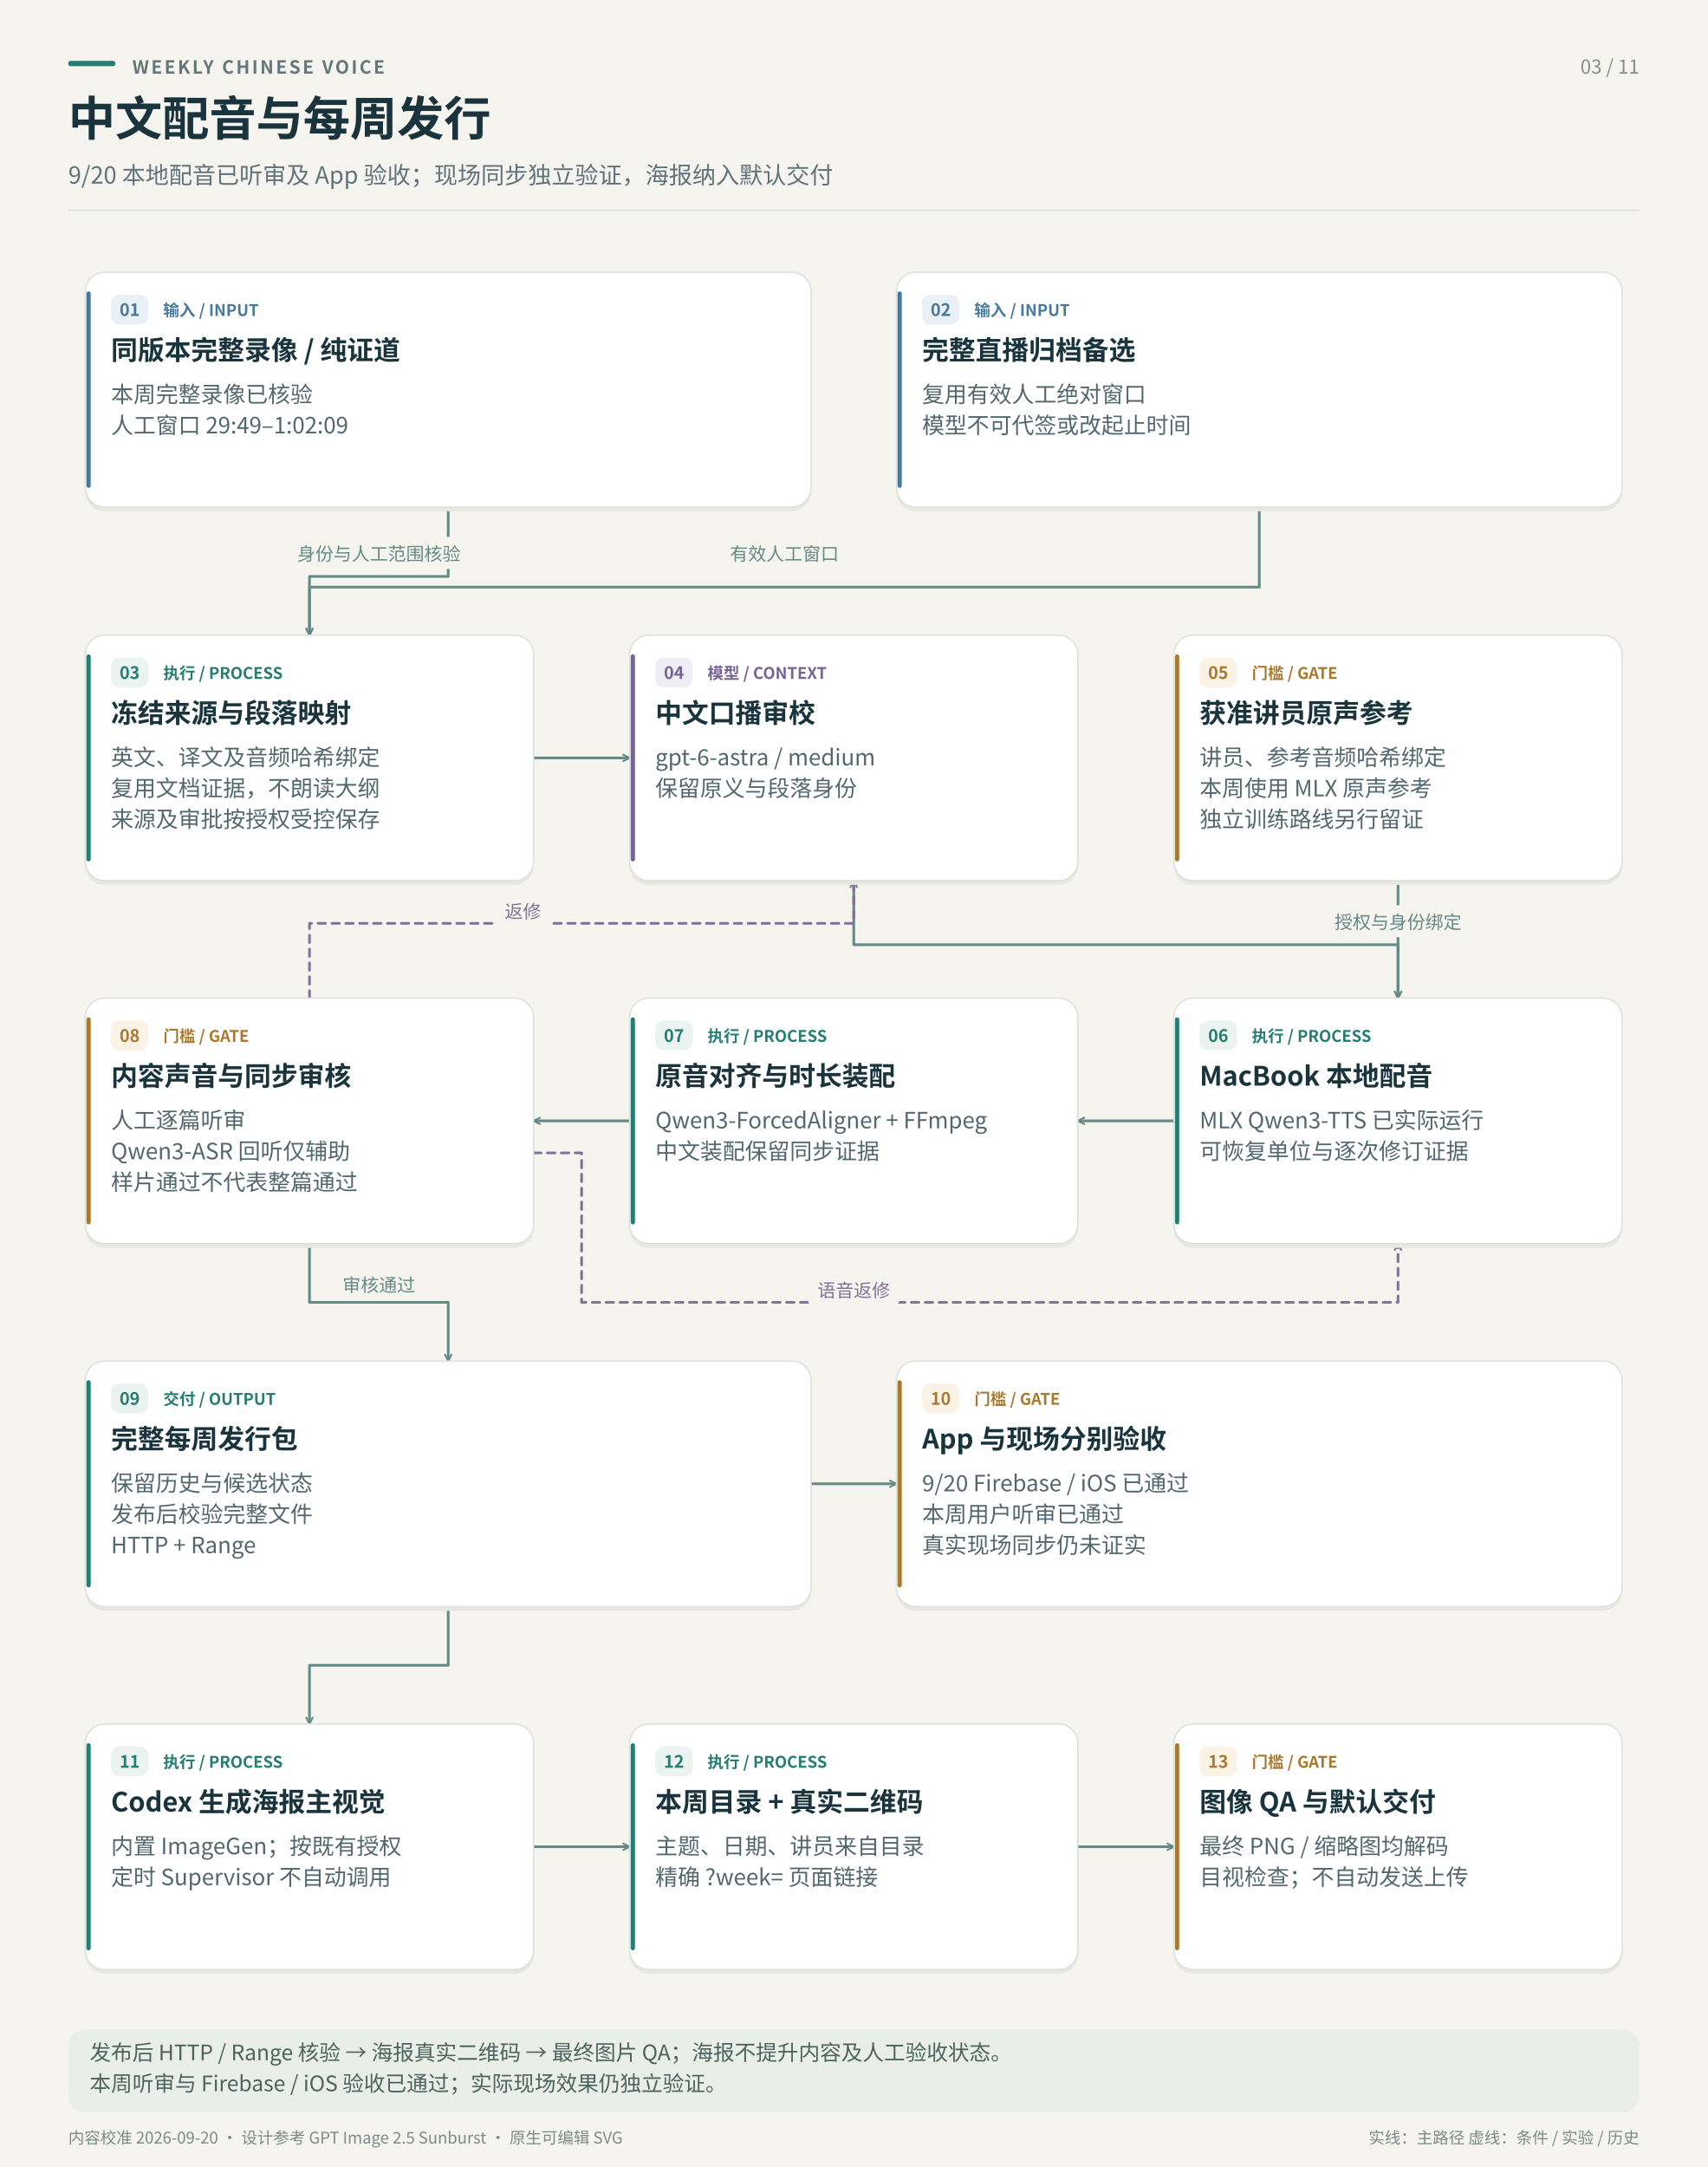
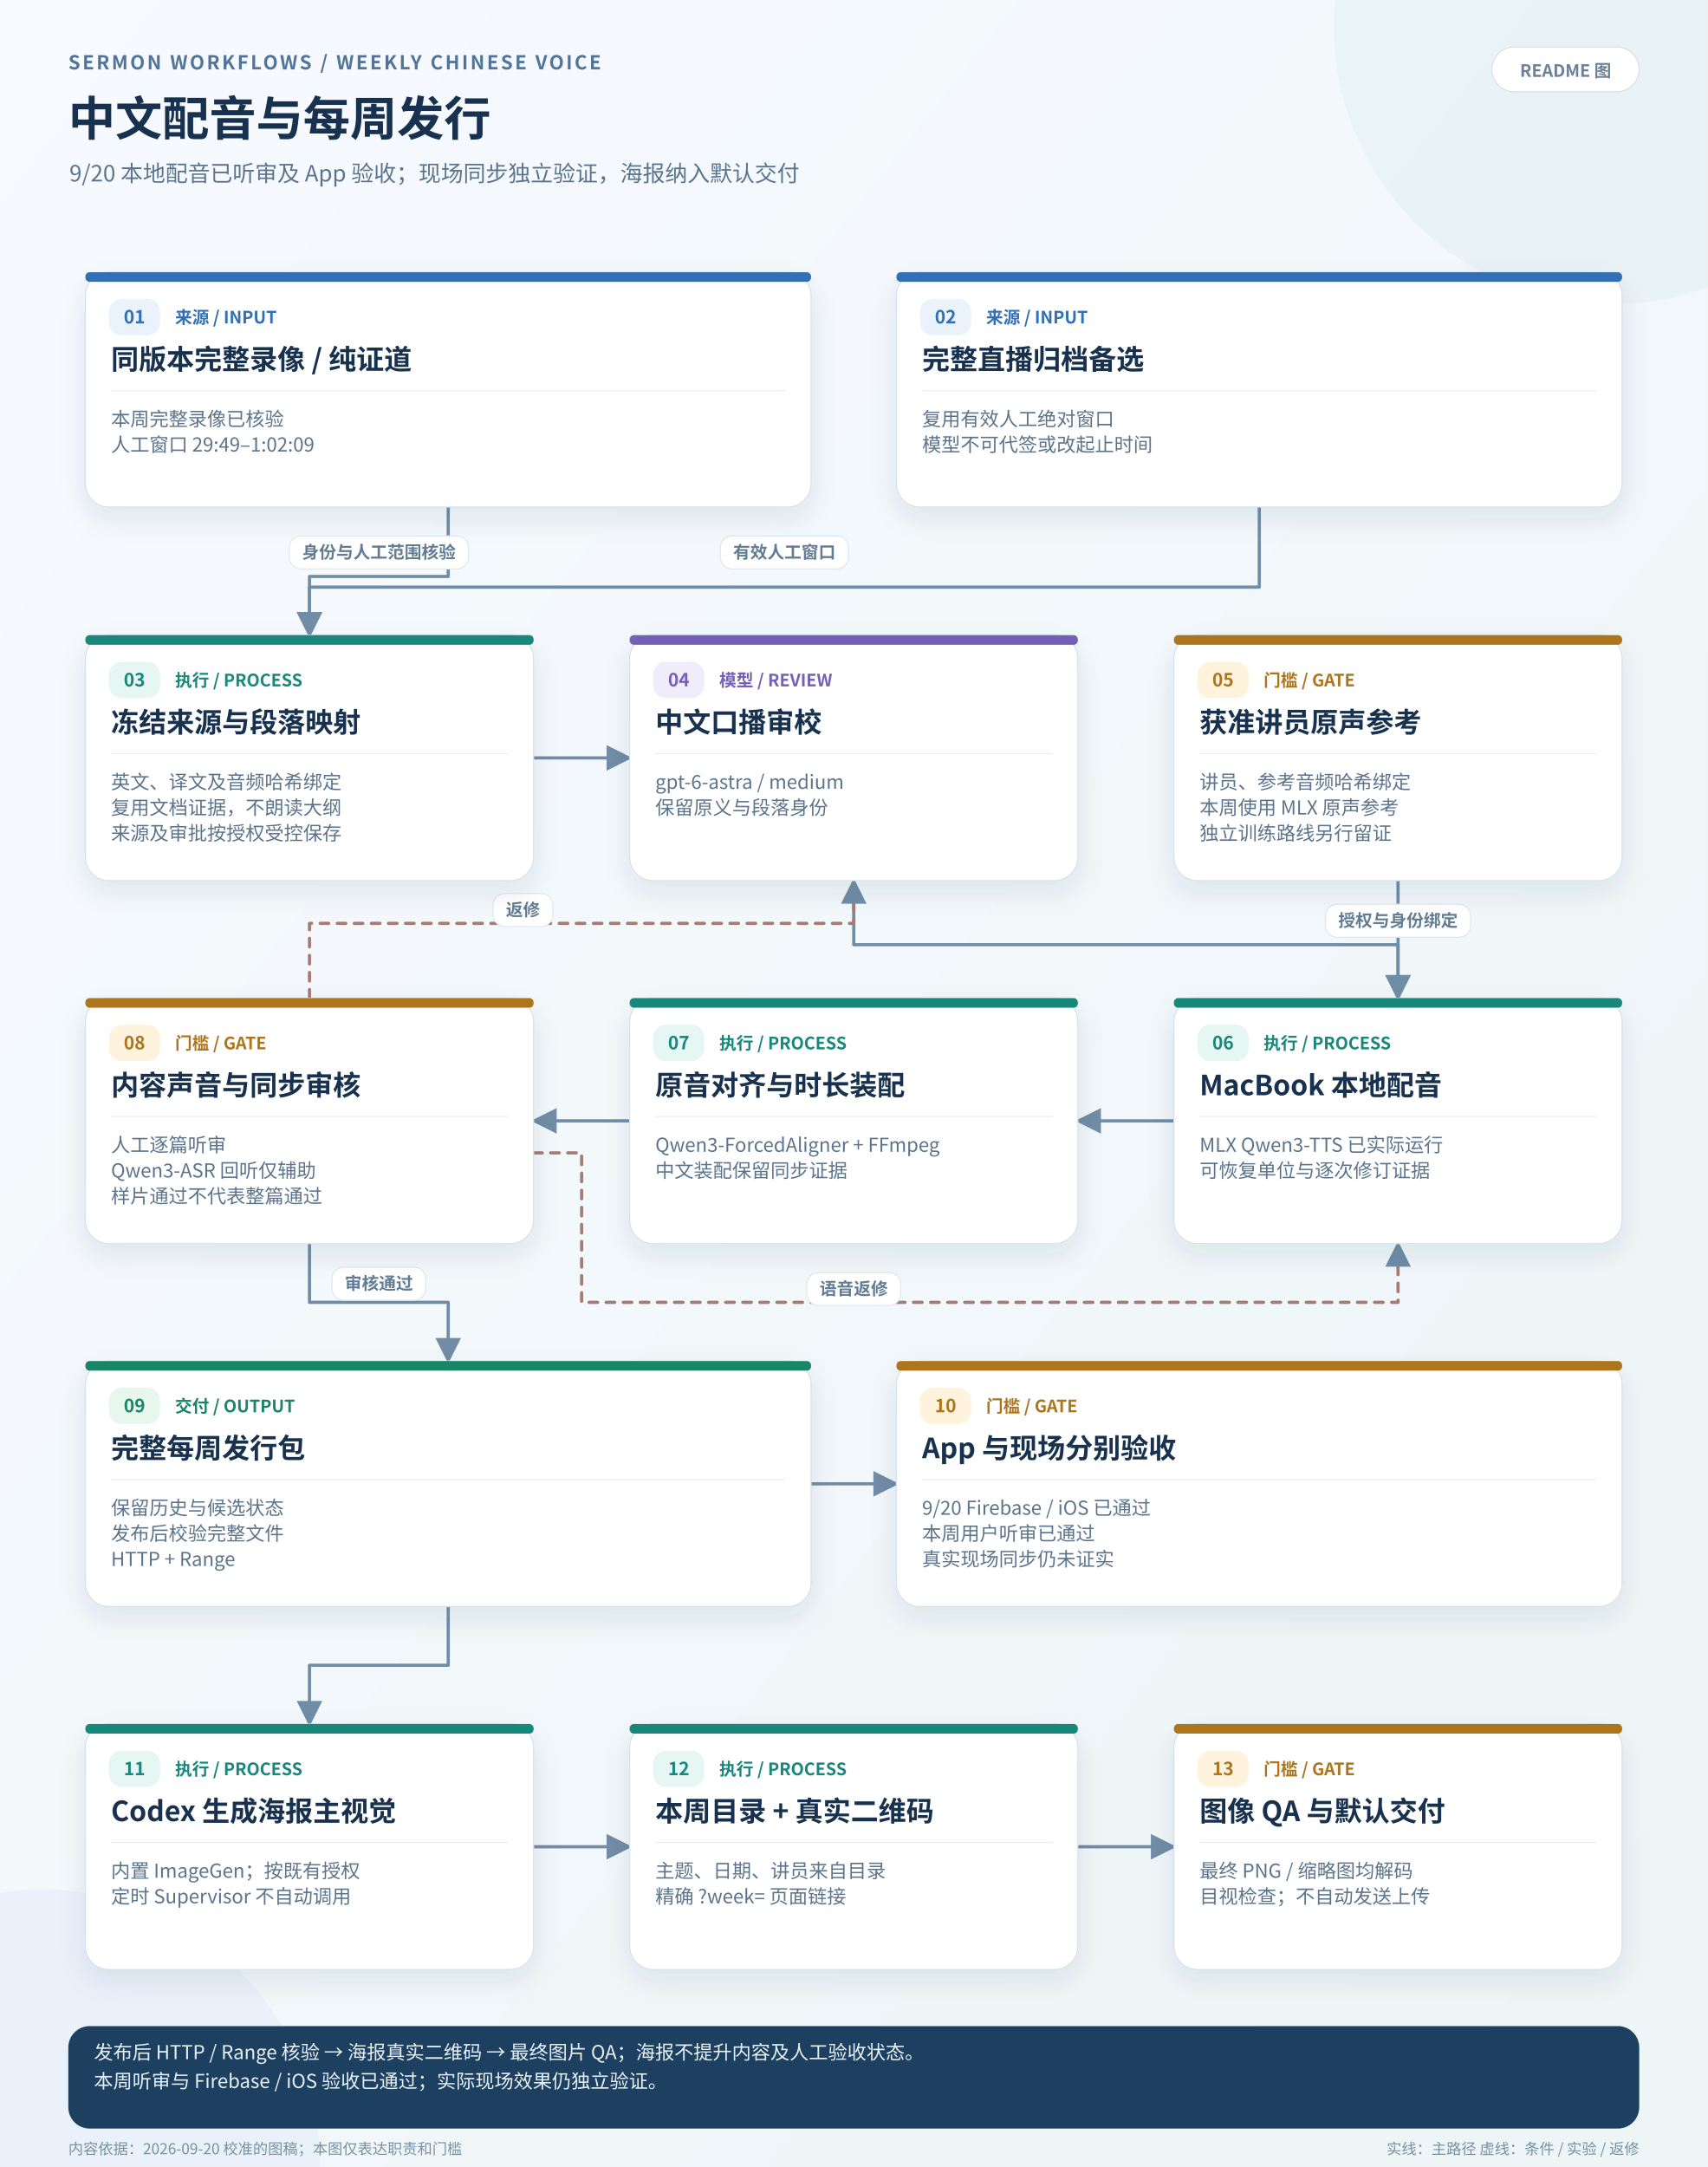
- <svg xmlns="http://www.w3.org/2000/svg" width="1600" height="2030" viewBox="0 0 1600 2030" role="img" aria-labelledby="title desc">
-   <style>text{font-family:"PingFang SC","Noto Sans CJK SC","Microsoft YaHei",Arial,sans-serif;} text{font-variant-ligatures:none}</style>
+ <svg xmlns="http://www.w3.org/2000/svg" width="1600" height="2030" viewBox="0 0 1600 2030" role="img" aria-labelledby="title description">
  <defs>
-     <marker id="arrow" markerWidth="8" markerHeight="8" refX="7" refY="4" orient="auto-start-reverse" markerUnits="userSpaceOnUse">
-       <path d="M1 1 L7 4 L1 7" fill="none" stroke="context-stroke" stroke-width="1.7" stroke-linecap="round" stroke-linejoin="round" />
+     <linearGradient id="canvas" x1="0" y1="0" x2="1" y2="1">
+       <stop offset="0" stop-color="#f7faff" />
+       <stop offset="1" stop-color="#edf5f6" />
+     </linearGradient>
+     <filter id="card-shadow" x="-15%" y="-25%" width="130%" height="155%">
+       <feDropShadow dx="0" dy="10" stdDeviation="12" flood-color="#173452" flood-opacity="0.10" />
+     </filter>
+     <marker id="arrow" viewBox="0 0 10 10" refX="9" refY="5" markerWidth="8" markerHeight="8" orient="auto">
+       <path d="M0 0 L10 5 L0 10 Z" fill="#718da5" />
    </marker>
  </defs>
-   <rect x="0" y="0" width="1600" height="2030" rx="0" fill="#F5F4EF" stroke="none" />
-   <rect x="64" y="57" width="44" height="5" rx="2" fill="#267D72" stroke="none" />
-   <text x="124" y="69" font-size="17" font-weight="600" fill="#64787A" text-anchor="start" letter-spacing="2">WEEKLY CHINESE VOICE</text>
-   <text x="64" y="127" font-size="44" font-weight="650" fill="#19343D" text-anchor="start">中文配音与每周发行</text>
-   <text x="64" y="172" font-size="22" font-weight="400" fill="#60737A" text-anchor="start">9/20 本地配音已听审及 App 验收；现场同步独立验证，海报纳入默认交付</text>
-   <text x="1536" y="69" font-size="18" font-weight="500" fill="#82918F" text-anchor="end">03 / 11</text>
-   <path d="M64 197H1536" stroke="#D8DEDA" stroke-width="1.3" />
-   <path data-edge="samevideo:freeze" d="M420 475 L420 540 L290 540 L290 595" fill="none" stroke="#648A86" stroke-width="2.5" stroke-linecap="round" stroke-linejoin="round" stroke-dasharray="none" marker-end="url(#arrow)" />
-   <rect x="269.5" y="503.0" width="171.0" height="30" rx="6" fill="#F5F4EF" stroke="none" />
-   <text x="355.0" y="525.0" font-size="17" font-weight="500" fill="#648A86" text-anchor="middle">身份与人工范围核验</text>
-   <path data-edge="archive:freeze" d="M1180 475 L1180 550 L290 550 L290 595" fill="none" stroke="#648A86" stroke-width="2.5" stroke-linecap="round" stroke-linejoin="round" stroke-dasharray="none" marker-end="url(#arrow)" />
-   <rect x="675.0" y="503.0" width="120.0" height="30" rx="6" fill="#F5F4EF" stroke="none" />
-   <text x="735.0" y="525.0" font-size="17" font-weight="500" fill="#648A86" text-anchor="middle">有效人工窗口</text>
-   <path data-edge="freeze:script" d="M500 710.0 L590 710.0" fill="none" stroke="#648A86" stroke-width="2.5" stroke-linecap="round" stroke-linejoin="round" stroke-dasharray="none" marker-end="url(#arrow)" />
-   <path data-edge="script:tts" d="M800 825 L800 885 L1310 885 L1310 935" fill="none" stroke="#648A86" stroke-width="2.5" stroke-linecap="round" stroke-linejoin="round" stroke-dasharray="none" marker-end="url(#arrow)" />
-   <path data-edge="speaker:tts" d="M1310.0 825 L1310.0 935" fill="none" stroke="#648A86" stroke-width="2.5" stroke-linecap="round" stroke-linejoin="round" stroke-dasharray="none" marker-end="url(#arrow)" />
-   <rect x="1241.5" y="848.0" width="137.0" height="30" rx="6" fill="#F5F4EF" stroke="none" />
-   <text x="1310.0" y="870.0" font-size="17" font-weight="500" fill="#648A86" text-anchor="middle">授权与身份绑定</text>
-   <path data-edge="tts:align" d="M1100 1050.0 L1010 1050.0" fill="none" stroke="#648A86" stroke-width="2.5" stroke-linecap="round" stroke-linejoin="round" stroke-dasharray="none" marker-end="url(#arrow)" />
-   <path data-edge="align:review" d="M590 1050.0 L500 1050.0" fill="none" stroke="#648A86" stroke-width="2.5" stroke-linecap="round" stroke-linejoin="round" stroke-dasharray="none" marker-end="url(#arrow)" />
-   <path data-edge="review:release" d="M290.0 1165 L290.0 1220.0 L420.0 1220.0 L420.0 1275" fill="none" stroke="#648A86" stroke-width="2.5" stroke-linecap="round" stroke-linejoin="round" stroke-dasharray="none" marker-end="url(#arrow)" />
-   <rect x="312.0" y="1188.0" width="86.0" height="30" rx="6" fill="#F5F4EF" stroke="none" />
-   <text x="355.0" y="1210.0" font-size="17" font-weight="500" fill="#648A86" text-anchor="middle">审核通过</text>
-   <path data-edge="review:script" d="M290 935 L290 865 L800 865 L800 825" fill="none" stroke="#817397" stroke-width="2.5" stroke-linecap="round" stroke-linejoin="round" stroke-dasharray="7 6" marker-end="url(#arrow)" />
-   <rect x="464.0" y="838" width="52.0" height="30" rx="6" fill="#F5F4EF" stroke="none" />
-   <text x="490" y="860" font-size="17" font-weight="500" fill="#817397" text-anchor="middle">返修</text>
-   <path data-edge="review:tts" d="M500 1080 L545 1080 L545 1220 L1310 1220 L1310 1165" fill="none" stroke="#817397" stroke-width="2.5" stroke-linecap="round" stroke-linejoin="round" stroke-dasharray="7 6" marker-end="url(#arrow)" />
-   <rect x="757.0" y="1193" width="86.0" height="30" rx="6" fill="#F5F4EF" stroke="none" />
-   <text x="800" y="1215" font-size="17" font-weight="500" fill="#817397" text-anchor="middle">语音返修</text>
-   <path data-edge="release:field" d="M760 1390.0 L840 1390.0" fill="none" stroke="#648A86" stroke-width="2.5" stroke-linecap="round" stroke-linejoin="round" stroke-dasharray="none" marker-end="url(#arrow)" />
-   <path data-edge="release:poster" d="M420.0 1505 L420.0 1560.0 L290.0 1560.0 L290.0 1615" fill="none" stroke="#648A86" stroke-width="2.5" stroke-linecap="round" stroke-linejoin="round" stroke-dasharray="none" marker-end="url(#arrow)" />
-   <path data-edge="poster:qr" d="M500 1730.0 L590 1730.0" fill="none" stroke="#648A86" stroke-width="2.5" stroke-linecap="round" stroke-linejoin="round" stroke-dasharray="none" marker-end="url(#arrow)" />
-   <path data-edge="qr:posterqa" d="M1010 1730.0 L1100 1730.0" fill="none" stroke="#648A86" stroke-width="2.5" stroke-linecap="round" stroke-linejoin="round" stroke-dasharray="none" marker-end="url(#arrow)" />
+   <style>text{font-family:-apple-system,BlinkMacSystemFont,'PingFang SC','Noto Sans CJK SC','Microsoft YaHei',sans-serif;font-variant-ligatures:none}</style>
+   <rect x="0" y="0" width="1600" height="2030" rx="0" fill="url(#canvas)" stroke="none" />
+   <circle cx="1510" cy="25" r="260" fill="#dcebed" opacity="0.4" />
+   <circle cx="40" cy="2030" r="260" fill="#e2e9fa" opacity="0.45" />
+   <text x="64" y="65" font-size="18" font-weight="700" fill="#51749a" text-anchor="start" letter-spacing="2">SERMON WORKFLOWS  /  WEEKLY CHINESE VOICE</text>
+   <text x="64" y="127" font-size="44" font-weight="750" fill="#17314e" text-anchor="start">中文配音与每周发行</text>
+   <text x="65" y="170" font-size="21" font-weight="400" fill="#5b748e" text-anchor="start">9/20 本地配音已听审及 App 验收；现场同步独立验证，海报纳入默认交付</text>
+   <rect x="1398" y="44" width="138" height="42" rx="21" fill="#ffffff" stroke="#d3e0eb" />
+   <text x="1467" y="72" font-size="16" font-weight="650" fill="#6a8198" text-anchor="middle">README 图</text>
+   <path data-edge="samevideo:freeze" d="M420 475 L420 540 L290 540 L290 595" fill="none" stroke="#718da5" stroke-width="3" stroke-linecap="round" stroke-linejoin="round" stroke-dasharray="none" marker-end="url(#arrow)" />
+   <rect x="271.0" y="502.0" width="168" height="31" rx="11" fill="#ffffff" stroke="#dfe7ed" />
+   <text x="355.0" y="523.0" font-size="16" font-weight="650" fill="#627c93" text-anchor="middle">身份与人工范围核验</text>
+   <path data-edge="archive:freeze" d="M1180 475 L1180 550 L290 550 L290 595" fill="none" stroke="#718da5" stroke-width="3" stroke-linecap="round" stroke-linejoin="round" stroke-dasharray="none" marker-end="url(#arrow)" />
+   <rect x="675.0" y="502.0" width="120" height="31" rx="11" fill="#ffffff" stroke="#dfe7ed" />
+   <text x="735.0" y="523.0" font-size="16" font-weight="650" fill="#627c93" text-anchor="middle">有效人工窗口</text>
+   <path data-edge="freeze:script" d="M500 710.0 L590 710.0" fill="none" stroke="#718da5" stroke-width="3" stroke-linecap="round" stroke-linejoin="round" stroke-dasharray="none" marker-end="url(#arrow)" />
+   <path data-edge="script:tts" d="M800 825 L800 885 L1310 885 L1310 935" fill="none" stroke="#718da5" stroke-width="3" stroke-linecap="round" stroke-linejoin="round" stroke-dasharray="none" marker-end="url(#arrow)" />
+   <path data-edge="speaker:tts" d="M1310.0 825 L1310.0 935" fill="none" stroke="#718da5" stroke-width="3" stroke-linecap="round" stroke-linejoin="round" stroke-dasharray="none" marker-end="url(#arrow)" />
+   <rect x="1242.0" y="847.0" width="136" height="31" rx="11" fill="#ffffff" stroke="#dfe7ed" />
+   <text x="1310.0" y="868.0" font-size="16" font-weight="650" fill="#627c93" text-anchor="middle">授权与身份绑定</text>
+   <path data-edge="tts:align" d="M1100 1050.0 L1010 1050.0" fill="none" stroke="#718da5" stroke-width="3" stroke-linecap="round" stroke-linejoin="round" stroke-dasharray="none" marker-end="url(#arrow)" />
+   <path data-edge="align:review" d="M590 1050.0 L500 1050.0" fill="none" stroke="#718da5" stroke-width="3" stroke-linecap="round" stroke-linejoin="round" stroke-dasharray="none" marker-end="url(#arrow)" />
+   <path data-edge="review:release" d="M290.0 1165 L290.0 1220.0 L420.0 1220.0 L420.0 1275" fill="none" stroke="#718da5" stroke-width="3" stroke-linecap="round" stroke-linejoin="round" stroke-dasharray="none" marker-end="url(#arrow)" />
+   <rect x="311.0" y="1187.0" width="88" height="31" rx="11" fill="#ffffff" stroke="#dfe7ed" />
+   <text x="355.0" y="1208.0" font-size="16" font-weight="650" fill="#627c93" text-anchor="middle">审核通过</text>
+   <path data-edge="review:script" d="M290 935 L290 865 L800 865 L800 825" fill="none" stroke="#a47c74" stroke-width="3" stroke-linecap="round" stroke-linejoin="round" stroke-dasharray="8 8" marker-end="url(#arrow)" />
+   <rect x="462.0" y="837" width="56" height="31" rx="11" fill="#ffffff" stroke="#dfe7ed" />
+   <text x="490" y="858" font-size="16" font-weight="650" fill="#627c93" text-anchor="middle">返修</text>
+   <path data-edge="review:tts" d="M500 1080 L545 1080 L545 1220 L1310 1220 L1310 1165" fill="none" stroke="#a47c74" stroke-width="3" stroke-linecap="round" stroke-linejoin="round" stroke-dasharray="8 8" marker-end="url(#arrow)" />
+   <rect x="756.0" y="1192" width="88" height="31" rx="11" fill="#ffffff" stroke="#dfe7ed" />
+   <text x="800" y="1213" font-size="16" font-weight="650" fill="#627c93" text-anchor="middle">语音返修</text>
+   <path data-edge="release:field" d="M760 1390.0 L840 1390.0" fill="none" stroke="#718da5" stroke-width="3" stroke-linecap="round" stroke-linejoin="round" stroke-dasharray="none" marker-end="url(#arrow)" />
+   <path data-edge="release:poster" d="M420.0 1505 L420.0 1560.0 L290.0 1560.0 L290.0 1615" fill="none" stroke="#718da5" stroke-width="3" stroke-linecap="round" stroke-linejoin="round" stroke-dasharray="none" marker-end="url(#arrow)" />
+   <path data-edge="poster:qr" d="M500 1730.0 L590 1730.0" fill="none" stroke="#718da5" stroke-width="3" stroke-linecap="round" stroke-linejoin="round" stroke-dasharray="none" marker-end="url(#arrow)" />
+   <path data-edge="qr:posterqa" d="M1010 1730.0 L1100 1730.0" fill="none" stroke="#718da5" stroke-width="3" stroke-linecap="round" stroke-linejoin="round" stroke-dasharray="none" marker-end="url(#arrow)" />
  <g id="node-samevideo" data-node="samevideo">
-     <rect x="80" y="259" width="680" height="220" rx="18" fill="#E7E8E2" stroke="none" />
-     <rect x="80" y="255" width="680" height="220" rx="18" fill="#FFFFFF" stroke="#DAE0DC" stroke-width="1.25" stroke-dasharray="none" />
-     <rect x="81" y="273" width="4" height="184" rx="2" fill="#46799B" stroke="none" />
-     <rect x="104" y="276" width="35" height="28" rx="8" fill="#EAF1F6" stroke="none" />
-     <text x="121.5" y="296" font-size="16" font-weight="700" fill="#46799B" text-anchor="middle" data-box="104,276,35,28">01</text>
-     <text x="153" y="296" font-size="15" font-weight="600" fill="#46799B" text-anchor="start" data-box="148,273,592,35">输入 / INPUT</text>
-     <text x="104" y="337" font-size="25" font-weight="650" fill="#19343D" text-anchor="start" data-box="100,310,640,152">同版本完整录像 / 纯证道</text>
-     <text x="104" y="377" font-size="21" font-weight="400" fill="#52676E" text-anchor="start" data-box="100,310,640,152">本周完整录像已核验</text>
-     <text x="104" y="406" font-size="21" font-weight="400" fill="#52676E" text-anchor="start" data-box="100,310,640,152">人工窗口 29:49–1:02:09</text>
+     <rect x="80" y="255" width="680" height="220" rx="22" fill="#ffffff" stroke="#d4e0ea" filter="url(#card-shadow)" />
+     <rect x="80" y="255" width="680" height="9" rx="4" fill="#326fb4" stroke="none" />
+     <rect x="102" y="280" width="48" height="34" rx="12" fill="#eaf2fc" stroke="none" />
+     <text x="126" y="303" font-size="17" font-weight="750" fill="#326fb4" text-anchor="middle">01</text>
+     <text x="164" y="303" font-size="16" font-weight="700" fill="#326fb4" text-anchor="start">来源 / INPUT</text>
+     <text x="104" y="346" font-size="26" font-weight="700" fill="#17314e" text-anchor="start">同版本完整录像 / 纯证道</text>
+     <path d="M104 366H736" stroke="#e6edf3" />
+     <text x="104" y="399" font-size="18" font-weight="400" fill="#5b748c" text-anchor="start">本周完整录像已核验</text>
+     <text x="104" y="423" font-size="18" font-weight="400" fill="#5b748c" text-anchor="start">人工窗口 29:49–1:02:09</text>
  </g>
  <g id="node-archive" data-node="archive">
-     <rect x="840" y="259" width="680" height="220" rx="18" fill="#E7E8E2" stroke="none" />
-     <rect x="840" y="255" width="680" height="220" rx="18" fill="#FFFFFF" stroke="#DAE0DC" stroke-width="1.25" stroke-dasharray="none" />
-     <rect x="841" y="273" width="4" height="184" rx="2" fill="#46799B" stroke="none" />
-     <rect x="864" y="276" width="35" height="28" rx="8" fill="#EAF1F6" stroke="none" />
-     <text x="881.5" y="296" font-size="16" font-weight="700" fill="#46799B" text-anchor="middle" data-box="864,276,35,28">02</text>
-     <text x="913" y="296" font-size="15" font-weight="600" fill="#46799B" text-anchor="start" data-box="908,273,592,35">输入 / INPUT</text>
-     <text x="864" y="337" font-size="25" font-weight="650" fill="#19343D" text-anchor="start" data-box="860,310,640,152">完整直播归档备选</text>
-     <text x="864" y="377" font-size="21" font-weight="400" fill="#52676E" text-anchor="start" data-box="860,310,640,152">复用有效人工绝对窗口</text>
-     <text x="864" y="406" font-size="21" font-weight="400" fill="#52676E" text-anchor="start" data-box="860,310,640,152">模型不可代签或改起止时间</text>
+     <rect x="840" y="255" width="680" height="220" rx="22" fill="#ffffff" stroke="#d4e0ea" filter="url(#card-shadow)" />
+     <rect x="840" y="255" width="680" height="9" rx="4" fill="#326fb4" stroke="none" />
+     <rect x="862" y="280" width="48" height="34" rx="12" fill="#eaf2fc" stroke="none" />
+     <text x="886" y="303" font-size="17" font-weight="750" fill="#326fb4" text-anchor="middle">02</text>
+     <text x="924" y="303" font-size="16" font-weight="700" fill="#326fb4" text-anchor="start">来源 / INPUT</text>
+     <text x="864" y="346" font-size="26" font-weight="700" fill="#17314e" text-anchor="start">完整直播归档备选</text>
+     <path d="M864 366H1496" stroke="#e6edf3" />
+     <text x="864" y="399" font-size="18" font-weight="400" fill="#5b748c" text-anchor="start">复用有效人工绝对窗口</text>
+     <text x="864" y="423" font-size="18" font-weight="400" fill="#5b748c" text-anchor="start">模型不可代签或改起止时间</text>
  </g>
  <g id="node-freeze" data-node="freeze">
-     <rect x="80" y="599" width="420" height="230" rx="18" fill="#E7E8E2" stroke="none" />
-     <rect x="80" y="595" width="420" height="230" rx="18" fill="#FFFFFF" stroke="#DAE0DC" stroke-width="1.25" stroke-dasharray="none" />
-     <rect x="81" y="613" width="4" height="194" rx="2" fill="#267D72" stroke="none" />
-     <rect x="104" y="616" width="35" height="28" rx="8" fill="#EAF3EF" stroke="none" />
-     <text x="121.5" y="636" font-size="16" font-weight="700" fill="#267D72" text-anchor="middle" data-box="104,616,35,28">03</text>
-     <text x="153" y="636" font-size="15" font-weight="600" fill="#267D72" text-anchor="start" data-box="148,613,332,35">执行 / PROCESS</text>
-     <text x="104" y="677" font-size="25" font-weight="650" fill="#19343D" text-anchor="start" data-box="100,650,380,162">冻结来源与段落映射</text>
-     <text x="104" y="717" font-size="21" font-weight="400" fill="#52676E" text-anchor="start" data-box="100,650,380,162">英文、译文及音频哈希绑定</text>
-     <text x="104" y="746" font-size="21" font-weight="400" fill="#52676E" text-anchor="start" data-box="100,650,380,162">复用文档证据，不朗读大纲</text>
-     <text x="104" y="775" font-size="21" font-weight="400" fill="#52676E" text-anchor="start" data-box="100,650,380,162">来源及审批按授权受控保存</text>
+     <rect x="80" y="595" width="420" height="230" rx="22" fill="#ffffff" stroke="#d4e0ea" filter="url(#card-shadow)" />
+     <rect x="80" y="595" width="420" height="9" rx="4" fill="#18877c" stroke="none" />
+     <rect x="102" y="620" width="48" height="34" rx="12" fill="#e6f6f2" stroke="none" />
+     <text x="126" y="643" font-size="17" font-weight="750" fill="#18877c" text-anchor="middle">03</text>
+     <text x="164" y="643" font-size="16" font-weight="700" fill="#18877c" text-anchor="start">执行 / PROCESS</text>
+     <text x="104" y="686" font-size="26" font-weight="700" fill="#17314e" text-anchor="start">冻结来源与段落映射</text>
+     <path d="M104 706H476" stroke="#e6edf3" />
+     <text x="104" y="739" font-size="18" font-weight="400" fill="#5b748c" text-anchor="start">英文、译文及音频哈希绑定</text>
+     <text x="104" y="763" font-size="18" font-weight="400" fill="#5b748c" text-anchor="start">复用文档证据，不朗读大纲</text>
+     <text x="104" y="787" font-size="18" font-weight="400" fill="#5b748c" text-anchor="start">来源及审批按授权受控保存</text>
  </g>
  <g id="node-script" data-node="script">
-     <rect x="590" y="599" width="420" height="230" rx="18" fill="#E7E8E2" stroke="none" />
-     <rect x="590" y="595" width="420" height="230" rx="18" fill="#FFFFFF" stroke="#DAE0DC" stroke-width="1.25" stroke-dasharray="none" />
-     <rect x="591" y="613" width="4" height="194" rx="2" fill="#766594" stroke="none" />
-     <rect x="614" y="616" width="35" height="28" rx="8" fill="#F0EDF5" stroke="none" />
-     <text x="631.5" y="636" font-size="16" font-weight="700" fill="#766594" text-anchor="middle" data-box="614,616,35,28">04</text>
-     <text x="663" y="636" font-size="15" font-weight="600" fill="#766594" text-anchor="start" data-box="658,613,332,35">模型 / CONTEXT</text>
-     <text x="614" y="677" font-size="25" font-weight="650" fill="#19343D" text-anchor="start" data-box="610,650,380,162">中文口播审校</text>
-     <text x="614" y="717" font-size="21" font-weight="400" fill="#52676E" text-anchor="start" data-box="610,650,380,162">gpt-6-astra / medium</text>
-     <text x="614" y="746" font-size="21" font-weight="400" fill="#52676E" text-anchor="start" data-box="610,650,380,162">保留原义与段落身份</text>
+     <rect x="590" y="595" width="420" height="230" rx="22" fill="#ffffff" stroke="#d4e0ea" filter="url(#card-shadow)" />
+     <rect x="590" y="595" width="420" height="9" rx="4" fill="#7460b7" stroke="none" />
+     <rect x="612" y="620" width="48" height="34" rx="12" fill="#f0edfa" stroke="none" />
+     <text x="636" y="643" font-size="17" font-weight="750" fill="#7460b7" text-anchor="middle">04</text>
+     <text x="674" y="643" font-size="16" font-weight="700" fill="#7460b7" text-anchor="start">模型 / REVIEW</text>
+     <text x="614" y="686" font-size="26" font-weight="700" fill="#17314e" text-anchor="start">中文口播审校</text>
+     <path d="M614 706H986" stroke="#e6edf3" />
+     <text x="614" y="739" font-size="18" font-weight="400" fill="#5b748c" text-anchor="start">gpt-6-astra / medium</text>
+     <text x="614" y="763" font-size="18" font-weight="400" fill="#5b748c" text-anchor="start">保留原义与段落身份</text>
  </g>
  <g id="node-speaker" data-node="speaker">
-     <rect x="1100" y="599" width="420" height="230" rx="18" fill="#E7E8E2" stroke="none" />
-     <rect x="1100" y="595" width="420" height="230" rx="18" fill="#FFFFFF" stroke="#DAE0DC" stroke-width="1.25" stroke-dasharray="none" />
-     <rect x="1101" y="613" width="4" height="194" rx="2" fill="#AA7930" stroke="none" />
-     <rect x="1124" y="616" width="35" height="28" rx="8" fill="#FAF2E5" stroke="none" />
-     <text x="1141.5" y="636" font-size="16" font-weight="700" fill="#AA7930" text-anchor="middle" data-box="1124,616,35,28">05</text>
-     <text x="1173" y="636" font-size="15" font-weight="600" fill="#AA7930" text-anchor="start" data-box="1168,613,332,35">门槛 / GATE</text>
-     <text x="1124" y="677" font-size="25" font-weight="650" fill="#19343D" text-anchor="start" data-box="1120,650,380,162">获准讲员原声参考</text>
-     <text x="1124" y="717" font-size="21" font-weight="400" fill="#52676E" text-anchor="start" data-box="1120,650,380,162">讲员、参考音频哈希绑定</text>
-     <text x="1124" y="746" font-size="21" font-weight="400" fill="#52676E" text-anchor="start" data-box="1120,650,380,162">本周使用 MLX 原声参考</text>
-     <text x="1124" y="775" font-size="21" font-weight="400" fill="#52676E" text-anchor="start" data-box="1120,650,380,162">独立训练路线另行留证</text>
+     <rect x="1100" y="595" width="420" height="230" rx="22" fill="#ffffff" stroke="#d4e0ea" filter="url(#card-shadow)" />
+     <rect x="1100" y="595" width="420" height="9" rx="4" fill="#ad751c" stroke="none" />
+     <rect x="1122" y="620" width="48" height="34" rx="12" fill="#fff3de" stroke="none" />
+     <text x="1146" y="643" font-size="17" font-weight="750" fill="#ad751c" text-anchor="middle">05</text>
+     <text x="1184" y="643" font-size="16" font-weight="700" fill="#ad751c" text-anchor="start">门槛 / GATE</text>
+     <text x="1124" y="686" font-size="26" font-weight="700" fill="#17314e" text-anchor="start">获准讲员原声参考</text>
+     <path d="M1124 706H1496" stroke="#e6edf3" />
+     <text x="1124" y="739" font-size="18" font-weight="400" fill="#5b748c" text-anchor="start">讲员、参考音频哈希绑定</text>
+     <text x="1124" y="763" font-size="18" font-weight="400" fill="#5b748c" text-anchor="start">本周使用 MLX 原声参考</text>
+     <text x="1124" y="787" font-size="18" font-weight="400" fill="#5b748c" text-anchor="start">独立训练路线另行留证</text>
  </g>
  <g id="node-tts" data-node="tts">
-     <rect x="1100" y="939" width="420" height="230" rx="18" fill="#E7E8E2" stroke="none" />
-     <rect x="1100" y="935" width="420" height="230" rx="18" fill="#FFFFFF" stroke="#DAE0DC" stroke-width="1.25" stroke-dasharray="none" />
-     <rect x="1101" y="953" width="4" height="194" rx="2" fill="#267D72" stroke="none" />
-     <rect x="1124" y="956" width="35" height="28" rx="8" fill="#EAF3EF" stroke="none" />
-     <text x="1141.5" y="976" font-size="16" font-weight="700" fill="#267D72" text-anchor="middle" data-box="1124,956,35,28">06</text>
-     <text x="1173" y="976" font-size="15" font-weight="600" fill="#267D72" text-anchor="start" data-box="1168,953,332,35">执行 / PROCESS</text>
-     <text x="1124" y="1017" font-size="25" font-weight="650" fill="#19343D" text-anchor="start" data-box="1120,990,380,162">MacBook 本地配音</text>
-     <text x="1124" y="1057" font-size="21" font-weight="400" fill="#52676E" text-anchor="start" data-box="1120,990,380,162">MLX Qwen3-TTS 已实际运行</text>
-     <text x="1124" y="1086" font-size="21" font-weight="400" fill="#52676E" text-anchor="start" data-box="1120,990,380,162">可恢复单位与逐次修订证据</text>
+     <rect x="1100" y="935" width="420" height="230" rx="22" fill="#ffffff" stroke="#d4e0ea" filter="url(#card-shadow)" />
+     <rect x="1100" y="935" width="420" height="9" rx="4" fill="#18877c" stroke="none" />
+     <rect x="1122" y="960" width="48" height="34" rx="12" fill="#e6f6f2" stroke="none" />
+     <text x="1146" y="983" font-size="17" font-weight="750" fill="#18877c" text-anchor="middle">06</text>
+     <text x="1184" y="983" font-size="16" font-weight="700" fill="#18877c" text-anchor="start">执行 / PROCESS</text>
+     <text x="1124" y="1026" font-size="26" font-weight="700" fill="#17314e" text-anchor="start">MacBook 本地配音</text>
+     <path d="M1124 1046H1496" stroke="#e6edf3" />
+     <text x="1124" y="1079" font-size="18" font-weight="400" fill="#5b748c" text-anchor="start">MLX Qwen3-TTS 已实际运行</text>
+     <text x="1124" y="1103" font-size="18" font-weight="400" fill="#5b748c" text-anchor="start">可恢复单位与逐次修订证据</text>
  </g>
  <g id="node-align" data-node="align">
-     <rect x="590" y="939" width="420" height="230" rx="18" fill="#E7E8E2" stroke="none" />
-     <rect x="590" y="935" width="420" height="230" rx="18" fill="#FFFFFF" stroke="#DAE0DC" stroke-width="1.25" stroke-dasharray="none" />
-     <rect x="591" y="953" width="4" height="194" rx="2" fill="#267D72" stroke="none" />
-     <rect x="614" y="956" width="35" height="28" rx="8" fill="#EAF3EF" stroke="none" />
-     <text x="631.5" y="976" font-size="16" font-weight="700" fill="#267D72" text-anchor="middle" data-box="614,956,35,28">07</text>
-     <text x="663" y="976" font-size="15" font-weight="600" fill="#267D72" text-anchor="start" data-box="658,953,332,35">执行 / PROCESS</text>
-     <text x="614" y="1017" font-size="25" font-weight="650" fill="#19343D" text-anchor="start" data-box="610,990,380,162">原音对齐与时长装配</text>
-     <text x="614" y="1057" font-size="21" font-weight="400" fill="#52676E" text-anchor="start" data-box="610,990,380,162">Qwen3-ForcedAligner + FFmpeg</text>
-     <text x="614" y="1086" font-size="21" font-weight="400" fill="#52676E" text-anchor="start" data-box="610,990,380,162">中文装配保留同步证据</text>
+     <rect x="590" y="935" width="420" height="230" rx="22" fill="#ffffff" stroke="#d4e0ea" filter="url(#card-shadow)" />
+     <rect x="590" y="935" width="420" height="9" rx="4" fill="#18877c" stroke="none" />
+     <rect x="612" y="960" width="48" height="34" rx="12" fill="#e6f6f2" stroke="none" />
+     <text x="636" y="983" font-size="17" font-weight="750" fill="#18877c" text-anchor="middle">07</text>
+     <text x="674" y="983" font-size="16" font-weight="700" fill="#18877c" text-anchor="start">执行 / PROCESS</text>
+     <text x="614" y="1026" font-size="26" font-weight="700" fill="#17314e" text-anchor="start">原音对齐与时长装配</text>
+     <path d="M614 1046H986" stroke="#e6edf3" />
+     <text x="614" y="1079" font-size="18" font-weight="400" fill="#5b748c" text-anchor="start">Qwen3-ForcedAligner + FFmpeg</text>
+     <text x="614" y="1103" font-size="18" font-weight="400" fill="#5b748c" text-anchor="start">中文装配保留同步证据</text>
  </g>
  <g id="node-review" data-node="review">
-     <rect x="80" y="939" width="420" height="230" rx="18" fill="#E7E8E2" stroke="none" />
-     <rect x="80" y="935" width="420" height="230" rx="18" fill="#FFFFFF" stroke="#DAE0DC" stroke-width="1.25" stroke-dasharray="none" />
-     <rect x="81" y="953" width="4" height="194" rx="2" fill="#AA7930" stroke="none" />
-     <rect x="104" y="956" width="35" height="28" rx="8" fill="#FAF2E5" stroke="none" />
-     <text x="121.5" y="976" font-size="16" font-weight="700" fill="#AA7930" text-anchor="middle" data-box="104,956,35,28">08</text>
-     <text x="153" y="976" font-size="15" font-weight="600" fill="#AA7930" text-anchor="start" data-box="148,953,332,35">门槛 / GATE</text>
-     <text x="104" y="1017" font-size="25" font-weight="650" fill="#19343D" text-anchor="start" data-box="100,990,380,162">内容声音与同步审核</text>
-     <text x="104" y="1057" font-size="21" font-weight="400" fill="#52676E" text-anchor="start" data-box="100,990,380,162">人工逐篇听审</text>
-     <text x="104" y="1086" font-size="21" font-weight="400" fill="#52676E" text-anchor="start" data-box="100,990,380,162">Qwen3-ASR 回听仅辅助</text>
-     <text x="104" y="1115" font-size="21" font-weight="400" fill="#52676E" text-anchor="start" data-box="100,990,380,162">样片通过不代表整篇通过</text>
+     <rect x="80" y="935" width="420" height="230" rx="22" fill="#ffffff" stroke="#d4e0ea" filter="url(#card-shadow)" />
+     <rect x="80" y="935" width="420" height="9" rx="4" fill="#ad751c" stroke="none" />
+     <rect x="102" y="960" width="48" height="34" rx="12" fill="#fff3de" stroke="none" />
+     <text x="126" y="983" font-size="17" font-weight="750" fill="#ad751c" text-anchor="middle">08</text>
+     <text x="164" y="983" font-size="16" font-weight="700" fill="#ad751c" text-anchor="start">门槛 / GATE</text>
+     <text x="104" y="1026" font-size="26" font-weight="700" fill="#17314e" text-anchor="start">内容声音与同步审核</text>
+     <path d="M104 1046H476" stroke="#e6edf3" />
+     <text x="104" y="1079" font-size="18" font-weight="400" fill="#5b748c" text-anchor="start">人工逐篇听审</text>
+     <text x="104" y="1103" font-size="18" font-weight="400" fill="#5b748c" text-anchor="start">Qwen3-ASR 回听仅辅助</text>
+     <text x="104" y="1127" font-size="18" font-weight="400" fill="#5b748c" text-anchor="start">样片通过不代表整篇通过</text>
  </g>
  <g id="node-release" data-node="release">
-     <rect x="80" y="1279" width="680" height="230" rx="18" fill="#E7E8E2" stroke="none" />
-     <rect x="80" y="1275" width="680" height="230" rx="18" fill="#FFFFFF" stroke="#DAE0DC" stroke-width="1.25" stroke-dasharray="none" />
-     <rect x="81" y="1293" width="4" height="194" rx="2" fill="#267D72" stroke="none" />
-     <rect x="104" y="1296" width="35" height="28" rx="8" fill="#EAF3EF" stroke="none" />
-     <text x="121.5" y="1316" font-size="16" font-weight="700" fill="#267D72" text-anchor="middle" data-box="104,1296,35,28">09</text>
-     <text x="153" y="1316" font-size="15" font-weight="600" fill="#267D72" text-anchor="start" data-box="148,1293,592,35">交付 / OUTPUT</text>
-     <text x="104" y="1357" font-size="25" font-weight="650" fill="#19343D" text-anchor="start" data-box="100,1330,640,162">完整每周发行包</text>
-     <text x="104" y="1397" font-size="21" font-weight="400" fill="#52676E" text-anchor="start" data-box="100,1330,640,162">保留历史与候选状态</text>
-     <text x="104" y="1426" font-size="21" font-weight="400" fill="#52676E" text-anchor="start" data-box="100,1330,640,162">发布后校验完整文件</text>
-     <text x="104" y="1455" font-size="21" font-weight="400" fill="#52676E" text-anchor="start" data-box="100,1330,640,162">HTTP + Range</text>
+     <rect x="80" y="1275" width="680" height="230" rx="22" fill="#ffffff" stroke="#d4e0ea" filter="url(#card-shadow)" />
+     <rect x="80" y="1275" width="680" height="9" rx="4" fill="#198665" stroke="none" />
+     <rect x="102" y="1300" width="48" height="34" rx="12" fill="#e7f7ee" stroke="none" />
+     <text x="126" y="1323" font-size="17" font-weight="750" fill="#198665" text-anchor="middle">09</text>
+     <text x="164" y="1323" font-size="16" font-weight="700" fill="#198665" text-anchor="start">交付 / OUTPUT</text>
+     <text x="104" y="1366" font-size="26" font-weight="700" fill="#17314e" text-anchor="start">完整每周发行包</text>
+     <path d="M104 1386H736" stroke="#e6edf3" />
+     <text x="104" y="1419" font-size="18" font-weight="400" fill="#5b748c" text-anchor="start">保留历史与候选状态</text>
+     <text x="104" y="1443" font-size="18" font-weight="400" fill="#5b748c" text-anchor="start">发布后校验完整文件</text>
+     <text x="104" y="1467" font-size="18" font-weight="400" fill="#5b748c" text-anchor="start">HTTP + Range</text>
  </g>
  <g id="node-field" data-node="field">
-     <rect x="840" y="1279" width="680" height="230" rx="18" fill="#E7E8E2" stroke="none" />
-     <rect x="840" y="1275" width="680" height="230" rx="18" fill="#FFFFFF" stroke="#DAE0DC" stroke-width="1.25" stroke-dasharray="none" />
-     <rect x="841" y="1293" width="4" height="194" rx="2" fill="#AA7930" stroke="none" />
-     <rect x="864" y="1296" width="35" height="28" rx="8" fill="#FAF2E5" stroke="none" />
-     <text x="881.5" y="1316" font-size="16" font-weight="700" fill="#AA7930" text-anchor="middle" data-box="864,1296,35,28">10</text>
-     <text x="913" y="1316" font-size="15" font-weight="600" fill="#AA7930" text-anchor="start" data-box="908,1293,592,35">门槛 / GATE</text>
-     <text x="864" y="1357" font-size="25" font-weight="650" fill="#19343D" text-anchor="start" data-box="860,1330,640,162">App 与现场分别验收</text>
-     <text x="864" y="1397" font-size="21" font-weight="400" fill="#52676E" text-anchor="start" data-box="860,1330,640,162">9/20 Firebase / iOS 已通过</text>
-     <text x="864" y="1426" font-size="21" font-weight="400" fill="#52676E" text-anchor="start" data-box="860,1330,640,162">本周用户听审已通过</text>
-     <text x="864" y="1455" font-size="21" font-weight="400" fill="#52676E" text-anchor="start" data-box="860,1330,640,162">真实现场同步仍未证实</text>
+     <rect x="840" y="1275" width="680" height="230" rx="22" fill="#ffffff" stroke="#d4e0ea" filter="url(#card-shadow)" />
+     <rect x="840" y="1275" width="680" height="9" rx="4" fill="#ad751c" stroke="none" />
+     <rect x="862" y="1300" width="48" height="34" rx="12" fill="#fff3de" stroke="none" />
+     <text x="886" y="1323" font-size="17" font-weight="750" fill="#ad751c" text-anchor="middle">10</text>
+     <text x="924" y="1323" font-size="16" font-weight="700" fill="#ad751c" text-anchor="start">门槛 / GATE</text>
+     <text x="864" y="1366" font-size="26" font-weight="700" fill="#17314e" text-anchor="start">App 与现场分别验收</text>
+     <path d="M864 1386H1496" stroke="#e6edf3" />
+     <text x="864" y="1419" font-size="18" font-weight="400" fill="#5b748c" text-anchor="start">9/20 Firebase / iOS 已通过</text>
+     <text x="864" y="1443" font-size="18" font-weight="400" fill="#5b748c" text-anchor="start">本周用户听审已通过</text>
+     <text x="864" y="1467" font-size="18" font-weight="400" fill="#5b748c" text-anchor="start">真实现场同步仍未证实</text>
  </g>
  <g id="node-poster" data-node="poster">
-     <rect x="80" y="1619" width="420" height="230" rx="18" fill="#E7E8E2" stroke="none" />
-     <rect x="80" y="1615" width="420" height="230" rx="18" fill="#FFFFFF" stroke="#DAE0DC" stroke-width="1.25" stroke-dasharray="none" />
-     <rect x="81" y="1633" width="4" height="194" rx="2" fill="#267D72" stroke="none" />
-     <rect x="104" y="1636" width="35" height="28" rx="8" fill="#EAF3EF" stroke="none" />
-     <text x="121.5" y="1656" font-size="16" font-weight="700" fill="#267D72" text-anchor="middle" data-box="104,1636,35,28">11</text>
-     <text x="153" y="1656" font-size="15" font-weight="600" fill="#267D72" text-anchor="start" data-box="148,1633,332,35">执行 / PROCESS</text>
-     <text x="104" y="1697" font-size="25" font-weight="650" fill="#19343D" text-anchor="start" data-box="100,1670,380,162">Codex 生成海报主视觉</text>
-     <text x="104" y="1737" font-size="21" font-weight="400" fill="#52676E" text-anchor="start" data-box="100,1670,380,162">内置 ImageGen；按既有授权</text>
-     <text x="104" y="1766" font-size="21" font-weight="400" fill="#52676E" text-anchor="start" data-box="100,1670,380,162">定时 Supervisor 不自动调用</text>
+     <rect x="80" y="1615" width="420" height="230" rx="22" fill="#ffffff" stroke="#d4e0ea" filter="url(#card-shadow)" />
+     <rect x="80" y="1615" width="420" height="9" rx="4" fill="#18877c" stroke="none" />
+     <rect x="102" y="1640" width="48" height="34" rx="12" fill="#e6f6f2" stroke="none" />
+     <text x="126" y="1663" font-size="17" font-weight="750" fill="#18877c" text-anchor="middle">11</text>
+     <text x="164" y="1663" font-size="16" font-weight="700" fill="#18877c" text-anchor="start">执行 / PROCESS</text>
+     <text x="104" y="1706" font-size="26" font-weight="700" fill="#17314e" text-anchor="start">Codex 生成海报主视觉</text>
+     <path d="M104 1726H476" stroke="#e6edf3" />
+     <text x="104" y="1759" font-size="18" font-weight="400" fill="#5b748c" text-anchor="start">内置 ImageGen；按既有授权</text>
+     <text x="104" y="1783" font-size="18" font-weight="400" fill="#5b748c" text-anchor="start">定时 Supervisor 不自动调用</text>
  </g>
  <g id="node-qr" data-node="qr">
-     <rect x="590" y="1619" width="420" height="230" rx="18" fill="#E7E8E2" stroke="none" />
-     <rect x="590" y="1615" width="420" height="230" rx="18" fill="#FFFFFF" stroke="#DAE0DC" stroke-width="1.25" stroke-dasharray="none" />
-     <rect x="591" y="1633" width="4" height="194" rx="2" fill="#267D72" stroke="none" />
-     <rect x="614" y="1636" width="35" height="28" rx="8" fill="#EAF3EF" stroke="none" />
-     <text x="631.5" y="1656" font-size="16" font-weight="700" fill="#267D72" text-anchor="middle" data-box="614,1636,35,28">12</text>
-     <text x="663" y="1656" font-size="15" font-weight="600" fill="#267D72" text-anchor="start" data-box="658,1633,332,35">执行 / PROCESS</text>
-     <text x="614" y="1697" font-size="25" font-weight="650" fill="#19343D" text-anchor="start" data-box="610,1670,380,162">本周目录 + 真实二维码</text>
-     <text x="614" y="1737" font-size="21" font-weight="400" fill="#52676E" text-anchor="start" data-box="610,1670,380,162">主题、日期、讲员来自目录</text>
-     <text x="614" y="1766" font-size="21" font-weight="400" fill="#52676E" text-anchor="start" data-box="610,1670,380,162">精确 ?week= 页面链接</text>
+     <rect x="590" y="1615" width="420" height="230" rx="22" fill="#ffffff" stroke="#d4e0ea" filter="url(#card-shadow)" />
+     <rect x="590" y="1615" width="420" height="9" rx="4" fill="#18877c" stroke="none" />
+     <rect x="612" y="1640" width="48" height="34" rx="12" fill="#e6f6f2" stroke="none" />
+     <text x="636" y="1663" font-size="17" font-weight="750" fill="#18877c" text-anchor="middle">12</text>
+     <text x="674" y="1663" font-size="16" font-weight="700" fill="#18877c" text-anchor="start">执行 / PROCESS</text>
+     <text x="614" y="1706" font-size="26" font-weight="700" fill="#17314e" text-anchor="start">本周目录 + 真实二维码</text>
+     <path d="M614 1726H986" stroke="#e6edf3" />
+     <text x="614" y="1759" font-size="18" font-weight="400" fill="#5b748c" text-anchor="start">主题、日期、讲员来自目录</text>
+     <text x="614" y="1783" font-size="18" font-weight="400" fill="#5b748c" text-anchor="start">精确 ?week= 页面链接</text>
  </g>
  <g id="node-posterqa" data-node="posterqa">
-     <rect x="1100" y="1619" width="420" height="230" rx="18" fill="#E7E8E2" stroke="none" />
-     <rect x="1100" y="1615" width="420" height="230" rx="18" fill="#FFFFFF" stroke="#DAE0DC" stroke-width="1.25" stroke-dasharray="none" />
-     <rect x="1101" y="1633" width="4" height="194" rx="2" fill="#AA7930" stroke="none" />
-     <rect x="1124" y="1636" width="35" height="28" rx="8" fill="#FAF2E5" stroke="none" />
-     <text x="1141.5" y="1656" font-size="16" font-weight="700" fill="#AA7930" text-anchor="middle" data-box="1124,1636,35,28">13</text>
-     <text x="1173" y="1656" font-size="15" font-weight="600" fill="#AA7930" text-anchor="start" data-box="1168,1633,332,35">门槛 / GATE</text>
-     <text x="1124" y="1697" font-size="25" font-weight="650" fill="#19343D" text-anchor="start" data-box="1120,1670,380,162">图像 QA 与默认交付</text>
-     <text x="1124" y="1737" font-size="21" font-weight="400" fill="#52676E" text-anchor="start" data-box="1120,1670,380,162">最终 PNG / 缩略图均解码</text>
-     <text x="1124" y="1766" font-size="21" font-weight="400" fill="#52676E" text-anchor="start" data-box="1120,1670,380,162">目视检查；不自动发送上传</text>
-   </g>
-   <rect x="64" y="1901" width="1472" height="78" rx="16" fill="#E9EEE8" stroke="none" />
-   <text x="84" y="1930" font-size="20" font-weight="400" fill="#4C635F" text-anchor="start">发布后 HTTP / Range 核验 → 海报真实二维码 → 最终图片 QA；海报不提升内容及人工验收状态。</text>
-   <text x="84" y="1959" font-size="20" font-weight="400" fill="#4C635F" text-anchor="start">本周听审与 Firebase / iOS 验收已通过；实际现场效果仍独立验证。</text>
-   <text x="64" y="2008" font-size="15" font-weight="400" fill="#7B8B88" text-anchor="start">内容校准 2026-09-20 · 设计参考 GPT Image 2.5 Sunburst · 原生可编辑 SVG</text>
-   <text x="1536" y="2008" font-size="15" font-weight="400" fill="#7B8B88" text-anchor="end">实线：主路径   虚线：条件 / 实验 / 历史</text>
+     <rect x="1100" y="1615" width="420" height="230" rx="22" fill="#ffffff" stroke="#d4e0ea" filter="url(#card-shadow)" />
+     <rect x="1100" y="1615" width="420" height="9" rx="4" fill="#ad751c" stroke="none" />
+     <rect x="1122" y="1640" width="48" height="34" rx="12" fill="#fff3de" stroke="none" />
+     <text x="1146" y="1663" font-size="17" font-weight="750" fill="#ad751c" text-anchor="middle">13</text>
+     <text x="1184" y="1663" font-size="16" font-weight="700" fill="#ad751c" text-anchor="start">门槛 / GATE</text>
+     <text x="1124" y="1706" font-size="26" font-weight="700" fill="#17314e" text-anchor="start">图像 QA 与默认交付</text>
+     <path d="M1124 1726H1496" stroke="#e6edf3" />
+     <text x="1124" y="1759" font-size="18" font-weight="400" fill="#5b748c" text-anchor="start">最终 PNG / 缩略图均解码</text>
+     <text x="1124" y="1783" font-size="18" font-weight="400" fill="#5b748c" text-anchor="start">目视检查；不自动发送上传</text>
+   </g>
+   <rect x="64" y="1898" width="1472" height="96" rx="20" fill="#1d4061" stroke="none" />
+   <text x="88" y="1929" font-size="18" font-weight="500" fill="#e7f1f8" text-anchor="start">发布后 HTTP / Range 核验 → 海报真实二维码 → 最终图片 QA；海报不提升内容及人工验收状态。</text>
+   <text x="88" y="1956" font-size="18" font-weight="500" fill="#e7f1f8" text-anchor="start">本周听审与 Firebase / iOS 验收已通过；实际现场效果仍独立验证。</text>
+   <text x="64" y="2018" font-size="14" font-weight="400" fill="#7890a2" text-anchor="start">内容依据：2026-09-20 校准的图稿；本图仅表达职责和门槛</text>
+   <text x="1536" y="2018" font-size="14" font-weight="400" fill="#7890a2" text-anchor="end">实线：主路径    虚线：条件 / 实验 / 返修</text>
</svg>
